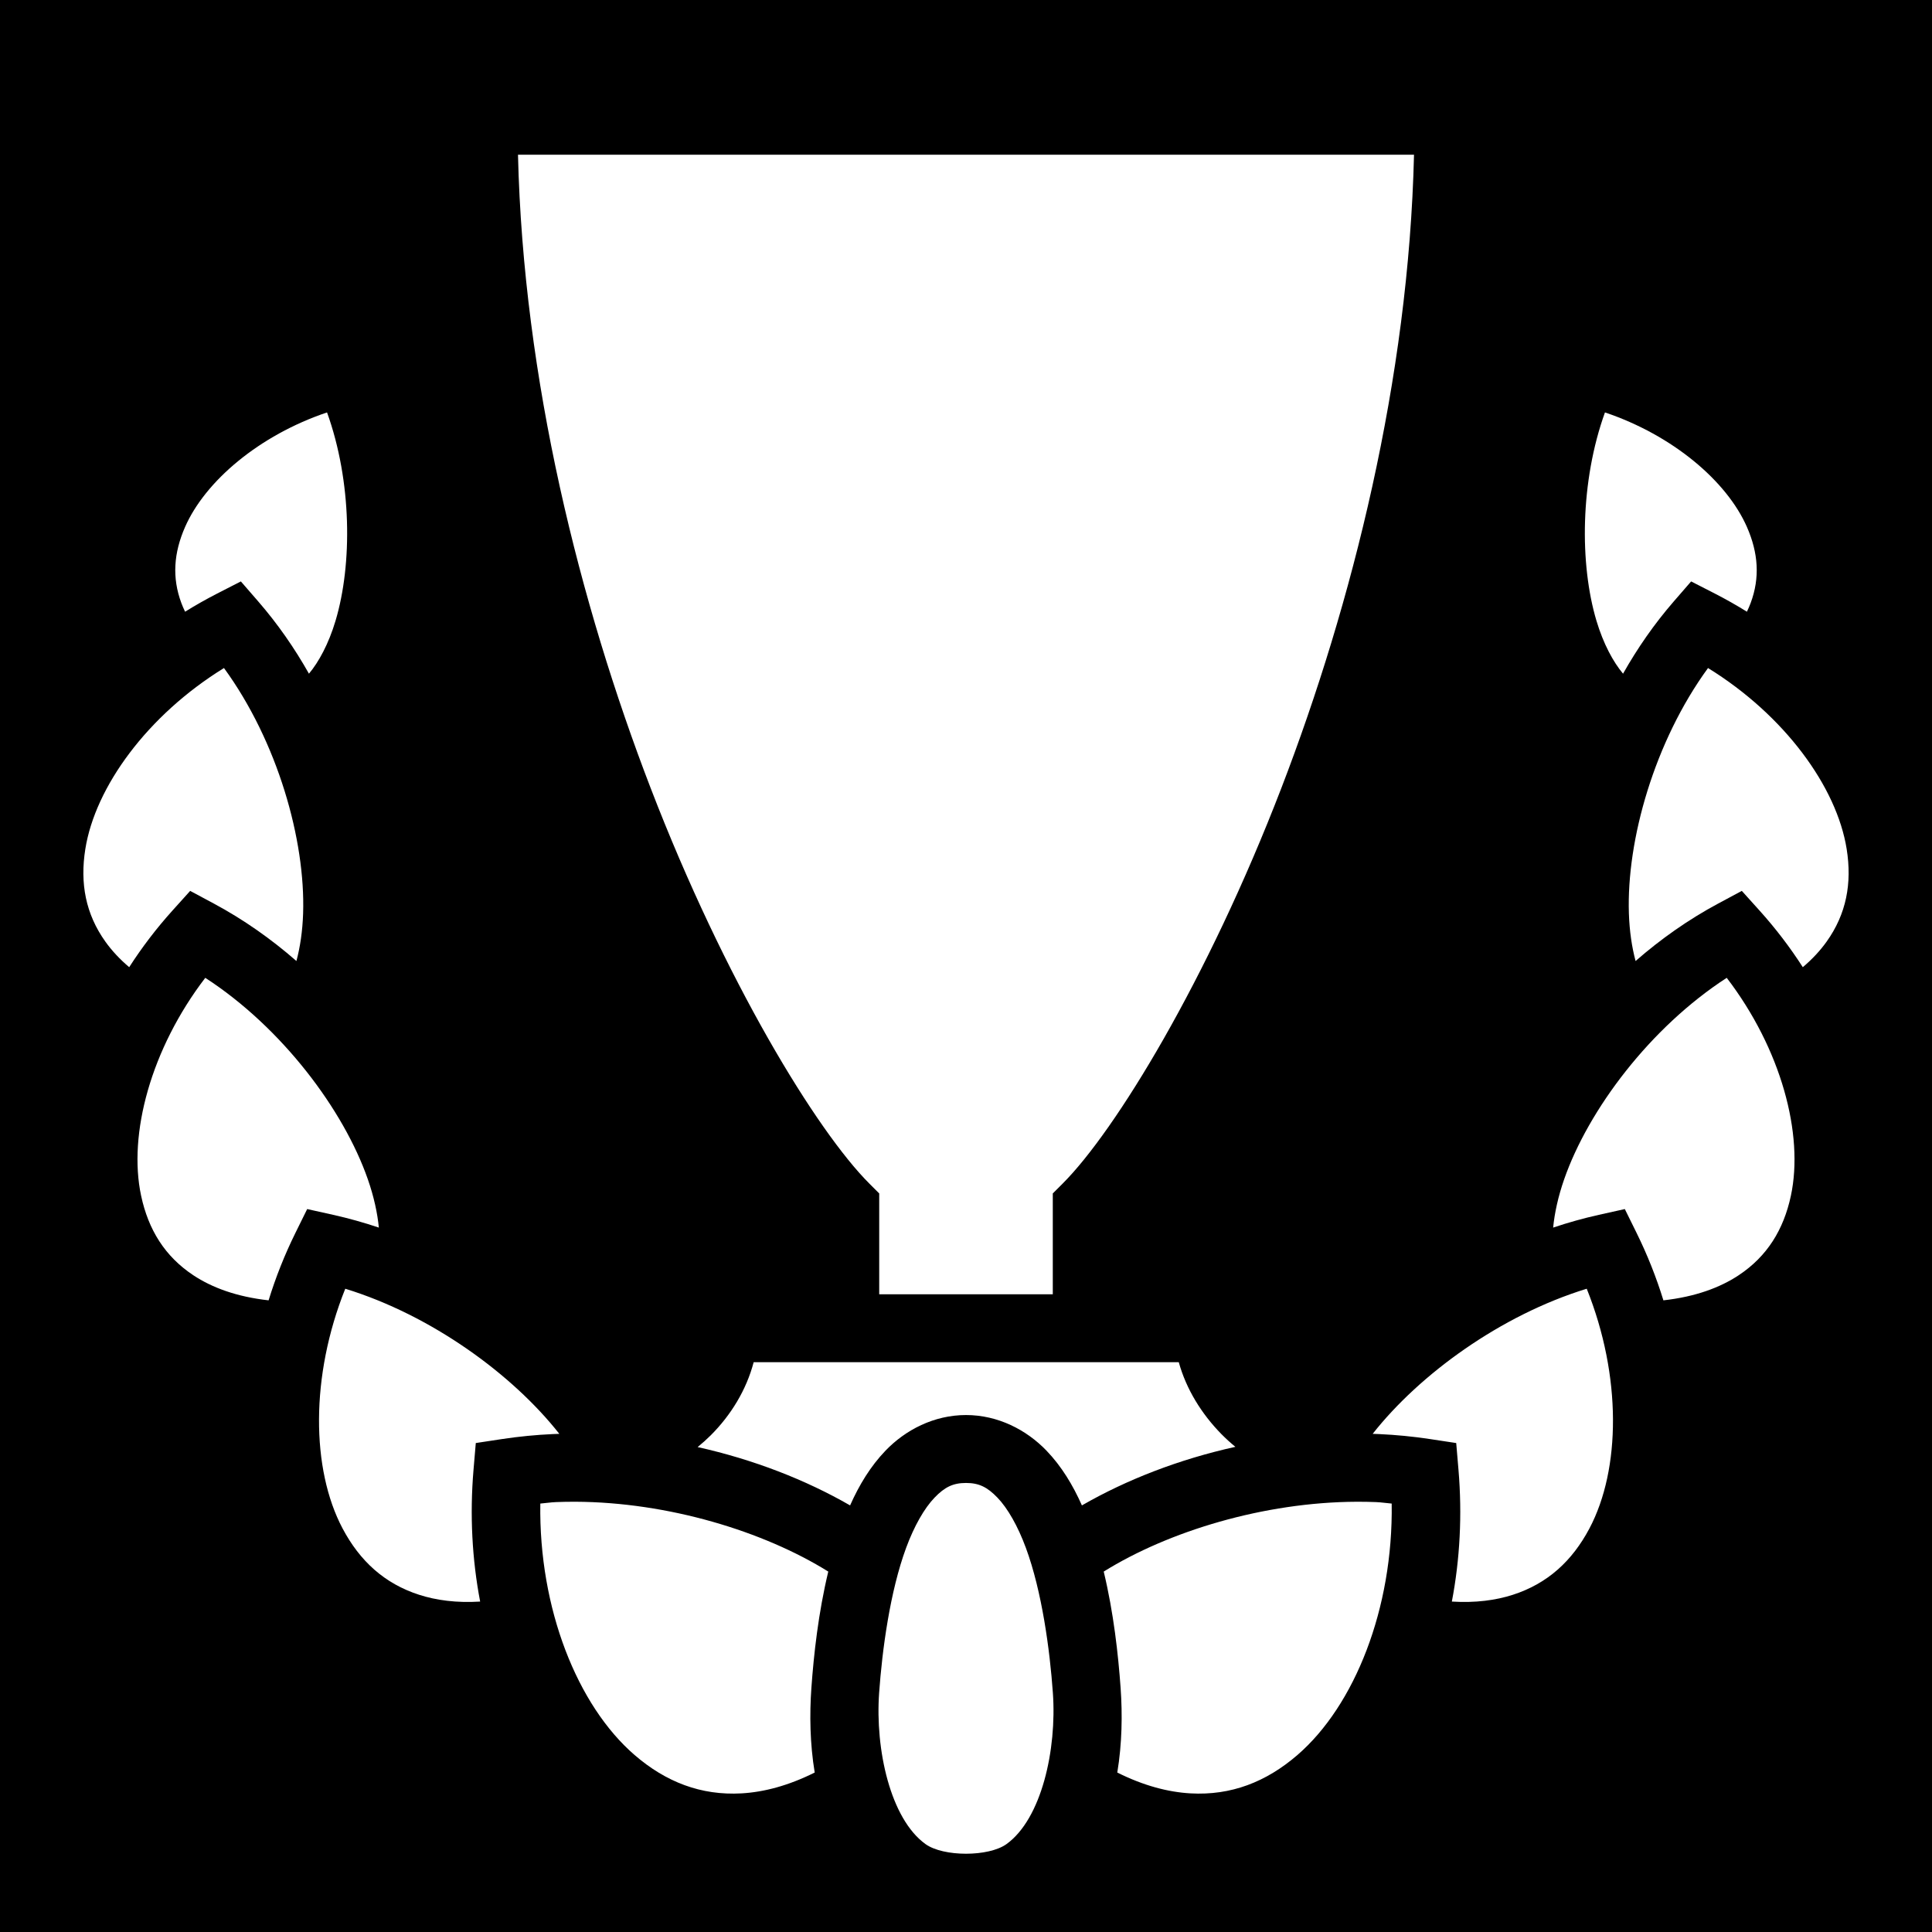
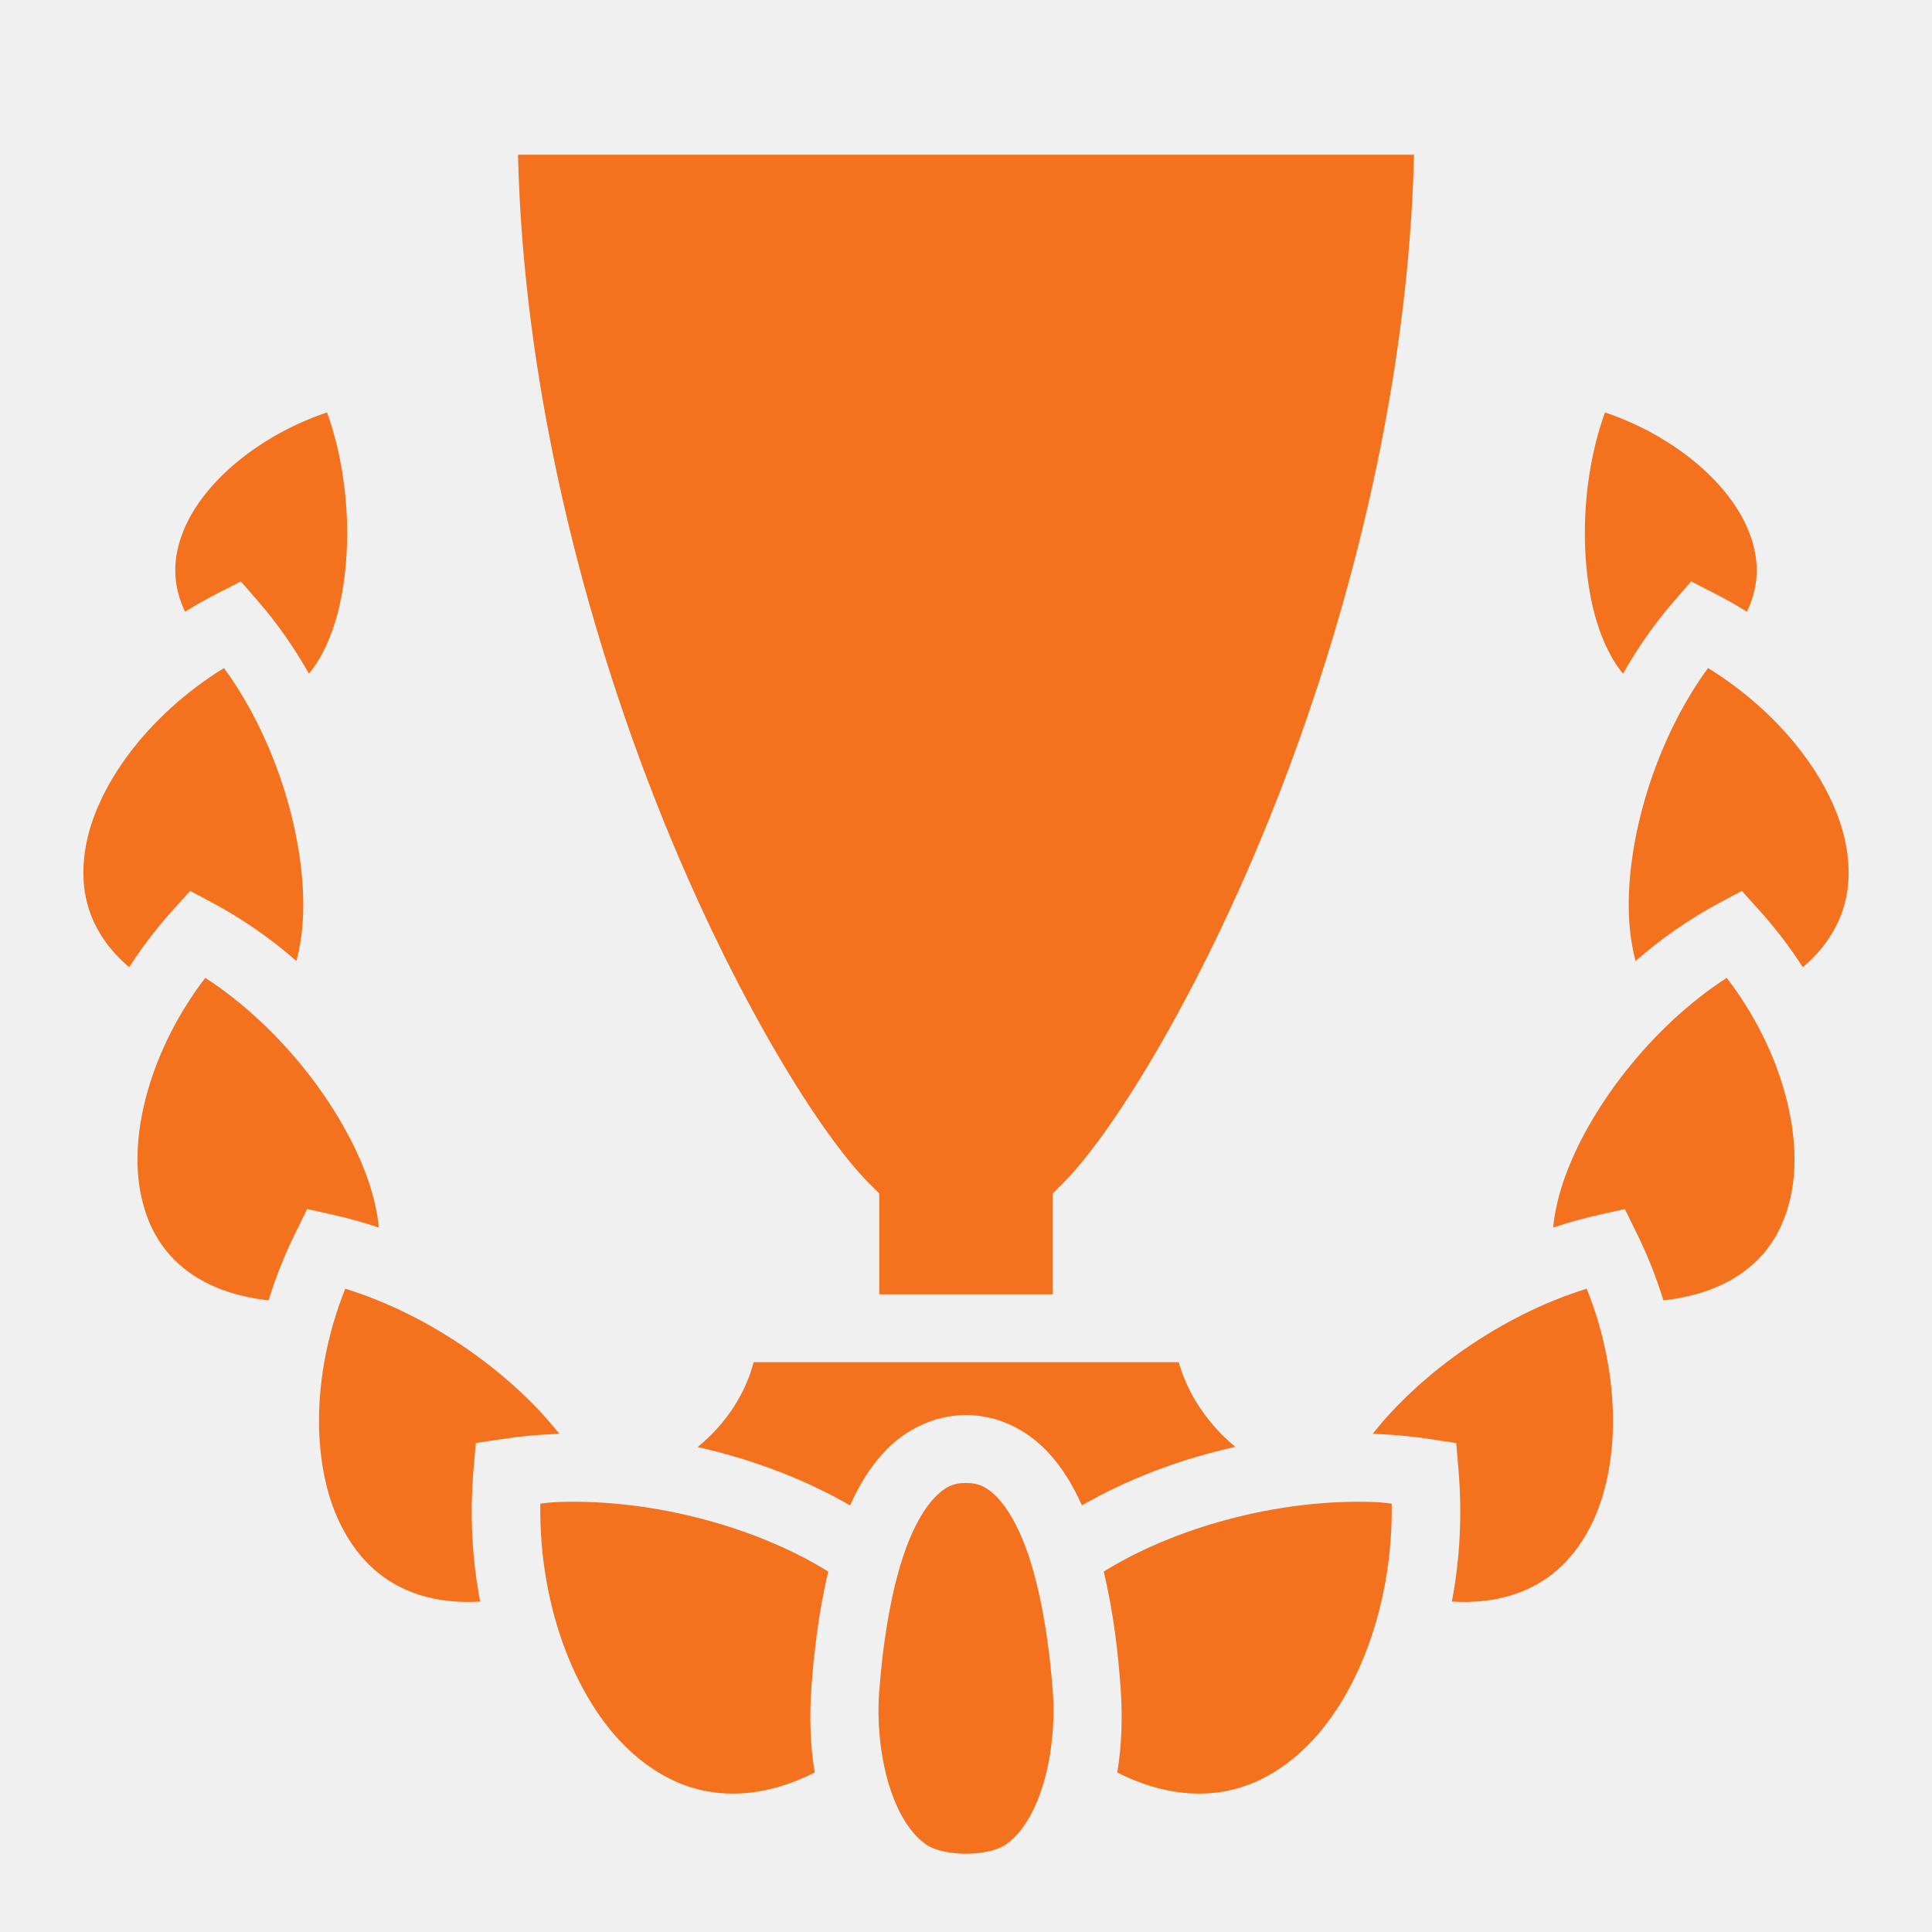
<svg xmlns="http://www.w3.org/2000/svg" viewBox="0 0 512 512">
-   <path d="M0 0h512v512H0z" />
-   <path fill="#fff" d="M137.273 41c1.41 59.526 16.381 119.035 35.125 167.77 19.69 51.191 44.086 90.988 57.965 104.867l2.637 2.636V343h46v-26.727l2.637-2.636c13.879-13.88 38.275-53.676 57.965-104.867 18.744-48.735 33.715-108.244 35.125-167.77zm-50.605 68.295c-17.97 6.05-32.296 18.214-37.625 30.367-3.015 6.875-3.48 13.44-.988 20.129.285.766.62 1.54.996 2.318a119.032 119.032 0 0 1 8.504-4.812l6.277-3.215 4.621 5.326c5.137 5.92 9.61 12.37 13.422 19.125 2.573-3.06 5.207-7.864 7.05-14.037 4.491-15.034 4.322-36.95-2.257-55.201zm338.664 0c-6.58 18.25-6.748 40.167-2.258 55.201 1.844 6.173 4.478 10.977 7.051 14.037 3.813-6.756 8.285-13.205 13.422-19.125l4.621-5.326 6.277 3.215a119.033 119.033 0 0 1 8.504 4.812c.375-.779.71-1.552.996-2.318 2.492-6.689 2.027-13.254-.988-20.129-5.329-12.153-19.655-24.317-37.625-30.367zm-365.975 67.74c-20.251 12.486-34.121 31.475-36.746 47.973-1.447 9.1.09 17.224 5.323 24.545 1.66 2.324 3.743 4.594 6.304 6.76a116.606 116.606 0 0 1 11.44-14.977l4.72-5.24 6.217 3.33c7.91 4.236 15.262 9.424 21.94 15.252.973-3.633 1.619-7.892 1.773-12.616.636-19.438-6.762-45.536-20.97-65.027zm393.286 0c-14.21 19.49-21.607 45.59-20.971 65.027.154 4.724.8 8.983 1.773 12.616 6.678-5.828 14.03-11.016 21.94-15.252l6.217-3.33 4.72 5.24a116.606 116.606 0 0 1 11.44 14.976c2.56-2.165 4.643-4.435 6.304-6.76 5.233-7.32 6.77-15.444 5.323-24.544-2.625-16.498-16.495-35.487-36.746-47.973zM54.4 259.133c-14.394 18.806-20.496 41.413-17.004 57.748 1.928 9.014 6.298 16.078 13.844 21.078 4.944 3.276 11.48 5.7 19.94 6.645a120.631 120.631 0 0 1 7.101-17.852l3.125-6.338 6.9 1.535c4.095.911 8.133 2.046 12.094 3.377-.373-3.838-1.309-8.185-2.925-12.82-6.416-18.396-22.749-40.184-43.075-53.373zm403.2 0c-20.326 13.189-36.66 34.977-43.075 53.373-1.616 4.635-2.552 8.982-2.925 12.82a119.337 119.337 0 0 1 12.093-3.377l6.9-1.535 3.126 6.338a120.63 120.63 0 0 1 7.101 17.852c8.46-.944 14.996-3.37 19.94-6.645 7.546-5 11.916-12.065 13.844-21.078 3.492-16.335-2.61-38.942-17.004-57.748zM91.5 341.527c-9.285 23.14-9.027 47.85-.709 63.54 4.57 8.619 11.106 14.607 20.268 17.562 4.586 1.479 9.957 2.19 16.185 1.803-2.135-11.155-2.771-22.97-1.756-34.938l.602-7.074 7.02-1.065a129.43 129.43 0 0 1 13.458-1.312c.554-.025 1.107-.04 1.66-.059-12.419-15.776-33.883-31.43-56.728-38.457zm329 0c-22.845 7.027-44.31 22.68-56.729 38.457.554.019 1.107.034 1.66.059 4.5.206 8.995.637 13.46 1.312l7.02 1.065.6 7.074c1.016 11.967.38 23.783-1.755 34.938 6.228.386 11.6-.324 16.185-1.803 9.162-2.955 15.699-8.943 20.268-17.563 8.318-15.69 8.576-40.4-.709-63.539zM199.729 361c-1.943 7.383-6.045 14.043-11.366 19.363a46.544 46.544 0 0 1-3.484 3.125c14.804 3.295 28.659 8.692 40.404 15.46 2.384-5.36 5.376-10.345 9.408-14.534C239.96 378.942 247.51 375 256 375c8.491 0 16.041 3.942 21.309 9.414 4.032 4.19 7.024 9.175 9.408 14.533 11.815-6.808 25.766-12.23 40.67-15.52a48.107 48.107 0 0 1-3.739-3.413c-5.227-5.333-9.27-11.852-11.261-19.014zM256 393c-3.434 0-5.635 1.084-8.34 3.895-2.704 2.81-5.395 7.52-7.527 13.298-4.265 11.556-6.343 27-7.156 38.446-1.07 15.043 3 33.368 12.285 40.06 4.733 3.412 16.743 3.412 21.476 0 9.285-6.692 13.355-25.017 12.285-40.06-.813-11.446-2.891-26.89-7.156-38.446-2.132-5.777-4.823-10.488-7.527-13.298-2.705-2.81-4.906-3.895-8.34-3.895zm-103.521 4.979c-1.714-.008-3.424.022-5.127.09-1.405.055-2.77.281-4.164.39-.418 27.817 9.816 53.543 24.994 66.644 8.264 7.134 17.586 10.772 28.35 10.157 5.908-.338 12.394-2.03 19.374-5.52-1.27-7.665-1.377-15.42-.883-22.379.632-8.89 1.852-19.962 4.479-30.877-17.16-10.686-42.426-18.395-67.023-18.506zm207.042 0c-24.597.11-49.863 7.82-67.023 18.505 2.627 10.915 3.847 21.987 4.479 30.877.494 6.958.387 14.714-.883 22.38 6.98 3.49 13.466 5.181 19.375 5.519 10.763.615 20.085-3.023 28.35-10.156 15.177-13.102 25.411-38.828 24.993-66.645-1.393-.109-2.76-.335-4.164-.39a116.32 116.32 0 0 0-5.127-.09z" />
+   <path fill="#F4711E" d="M137.273 41c1.41 59.526 16.381 119.035 35.125 167.77 19.69 51.191 44.086 90.988 57.965 104.867l2.637 2.636V343h46v-26.727l2.637-2.636c13.879-13.88 38.275-53.676 57.965-104.867 18.744-48.735 33.715-108.244 35.125-167.77zm-50.605 68.295c-17.97 6.05-32.296 18.214-37.625 30.367-3.015 6.875-3.48 13.44-.988 20.129.285.766.62 1.54.996 2.318a119.032 119.032 0 0 1 8.504-4.812l6.277-3.215 4.621 5.326c5.137 5.92 9.61 12.37 13.422 19.125 2.573-3.06 5.207-7.864 7.05-14.037 4.491-15.034 4.322-36.95-2.257-55.201zm338.664 0c-6.58 18.25-6.748 40.167-2.258 55.201 1.844 6.173 4.478 10.977 7.051 14.037 3.813-6.756 8.285-13.205 13.422-19.125l4.621-5.326 6.277 3.215a119.033 119.033 0 0 1 8.504 4.812c.375-.779.71-1.552.996-2.318 2.492-6.689 2.027-13.254-.988-20.129-5.329-12.153-19.655-24.317-37.625-30.367zm-365.975 67.74c-20.251 12.486-34.121 31.475-36.746 47.973-1.447 9.1.09 17.224 5.323 24.545 1.66 2.324 3.743 4.594 6.304 6.76a116.606 116.606 0 0 1 11.44-14.977l4.72-5.24 6.217 3.33c7.91 4.236 15.262 9.424 21.94 15.252.973-3.633 1.619-7.892 1.773-12.616.636-19.438-6.762-45.536-20.97-65.027zm393.286 0c-14.21 19.49-21.607 45.59-20.971 65.027.154 4.724.8 8.983 1.773 12.616 6.678-5.828 14.03-11.016 21.94-15.252l6.217-3.33 4.72 5.24a116.606 116.606 0 0 1 11.44 14.976c2.56-2.165 4.643-4.435 6.304-6.76 5.233-7.32 6.77-15.444 5.323-24.544-2.625-16.498-16.495-35.487-36.746-47.973zM54.4 259.133c-14.394 18.806-20.496 41.413-17.004 57.748 1.928 9.014 6.298 16.078 13.844 21.078 4.944 3.276 11.48 5.7 19.94 6.645a120.631 120.631 0 0 1 7.101-17.852l3.125-6.338 6.9 1.535c4.095.911 8.133 2.046 12.094 3.377-.373-3.838-1.309-8.185-2.925-12.82-6.416-18.396-22.749-40.184-43.075-53.373zm403.2 0c-20.326 13.189-36.66 34.977-43.075 53.373-1.616 4.635-2.552 8.982-2.925 12.82a119.337 119.337 0 0 1 12.093-3.377l6.9-1.535 3.126 6.338a120.63 120.63 0 0 1 7.101 17.852c8.46-.944 14.996-3.37 19.94-6.645 7.546-5 11.916-12.065 13.844-21.078 3.492-16.335-2.61-38.942-17.004-57.748zM91.5 341.527c-9.285 23.14-9.027 47.85-.709 63.54 4.57 8.619 11.106 14.607 20.268 17.562 4.586 1.479 9.957 2.19 16.185 1.803-2.135-11.155-2.771-22.97-1.756-34.938l.602-7.074 7.02-1.065a129.43 129.43 0 0 1 13.458-1.312c.554-.025 1.107-.04 1.66-.059-12.419-15.776-33.883-31.43-56.728-38.457zm329 0c-22.845 7.027-44.31 22.68-56.729 38.457.554.019 1.107.034 1.66.059 4.5.206 8.995.637 13.46 1.312l7.02 1.065.6 7.074c1.016 11.967.38 23.783-1.755 34.938 6.228.386 11.6-.324 16.185-1.803 9.162-2.955 15.699-8.943 20.268-17.563 8.318-15.69 8.576-40.4-.709-63.539zM199.729 361c-1.943 7.383-6.045 14.043-11.366 19.363a46.544 46.544 0 0 1-3.484 3.125c14.804 3.295 28.659 8.692 40.404 15.46 2.384-5.36 5.376-10.345 9.408-14.534C239.96 378.942 247.51 375 256 375c8.491 0 16.041 3.942 21.309 9.414 4.032 4.19 7.024 9.175 9.408 14.533 11.815-6.808 25.766-12.23 40.67-15.52a48.107 48.107 0 0 1-3.739-3.413c-5.227-5.333-9.27-11.852-11.261-19.014zM256 393c-3.434 0-5.635 1.084-8.34 3.895-2.704 2.81-5.395 7.52-7.527 13.298-4.265 11.556-6.343 27-7.156 38.446-1.07 15.043 3 33.368 12.285 40.06 4.733 3.412 16.743 3.412 21.476 0 9.285-6.692 13.355-25.017 12.285-40.06-.813-11.446-2.891-26.89-7.156-38.446-2.132-5.777-4.823-10.488-7.527-13.298-2.705-2.81-4.906-3.895-8.34-3.895zm-103.521 4.979c-1.714-.008-3.424.022-5.127.09-1.405.055-2.77.281-4.164.39-.418 27.817 9.816 53.543 24.994 66.644 8.264 7.134 17.586 10.772 28.35 10.157 5.908-.338 12.394-2.03 19.374-5.52-1.27-7.665-1.377-15.42-.883-22.379.632-8.89 1.852-19.962 4.479-30.877-17.16-10.686-42.426-18.395-67.023-18.506zm207.042 0c-24.597.11-49.863 7.82-67.023 18.505 2.627 10.915 3.847 21.987 4.479 30.877.494 6.958.387 14.714-.883 22.38 6.98 3.49 13.466 5.181 19.375 5.519 10.763.615 20.085-3.023 28.35-10.156 15.177-13.102 25.411-38.828 24.993-66.645-1.393-.109-2.76-.335-4.164-.39a116.32 116.32 0 0 0-5.127-.09z" />
</svg>
